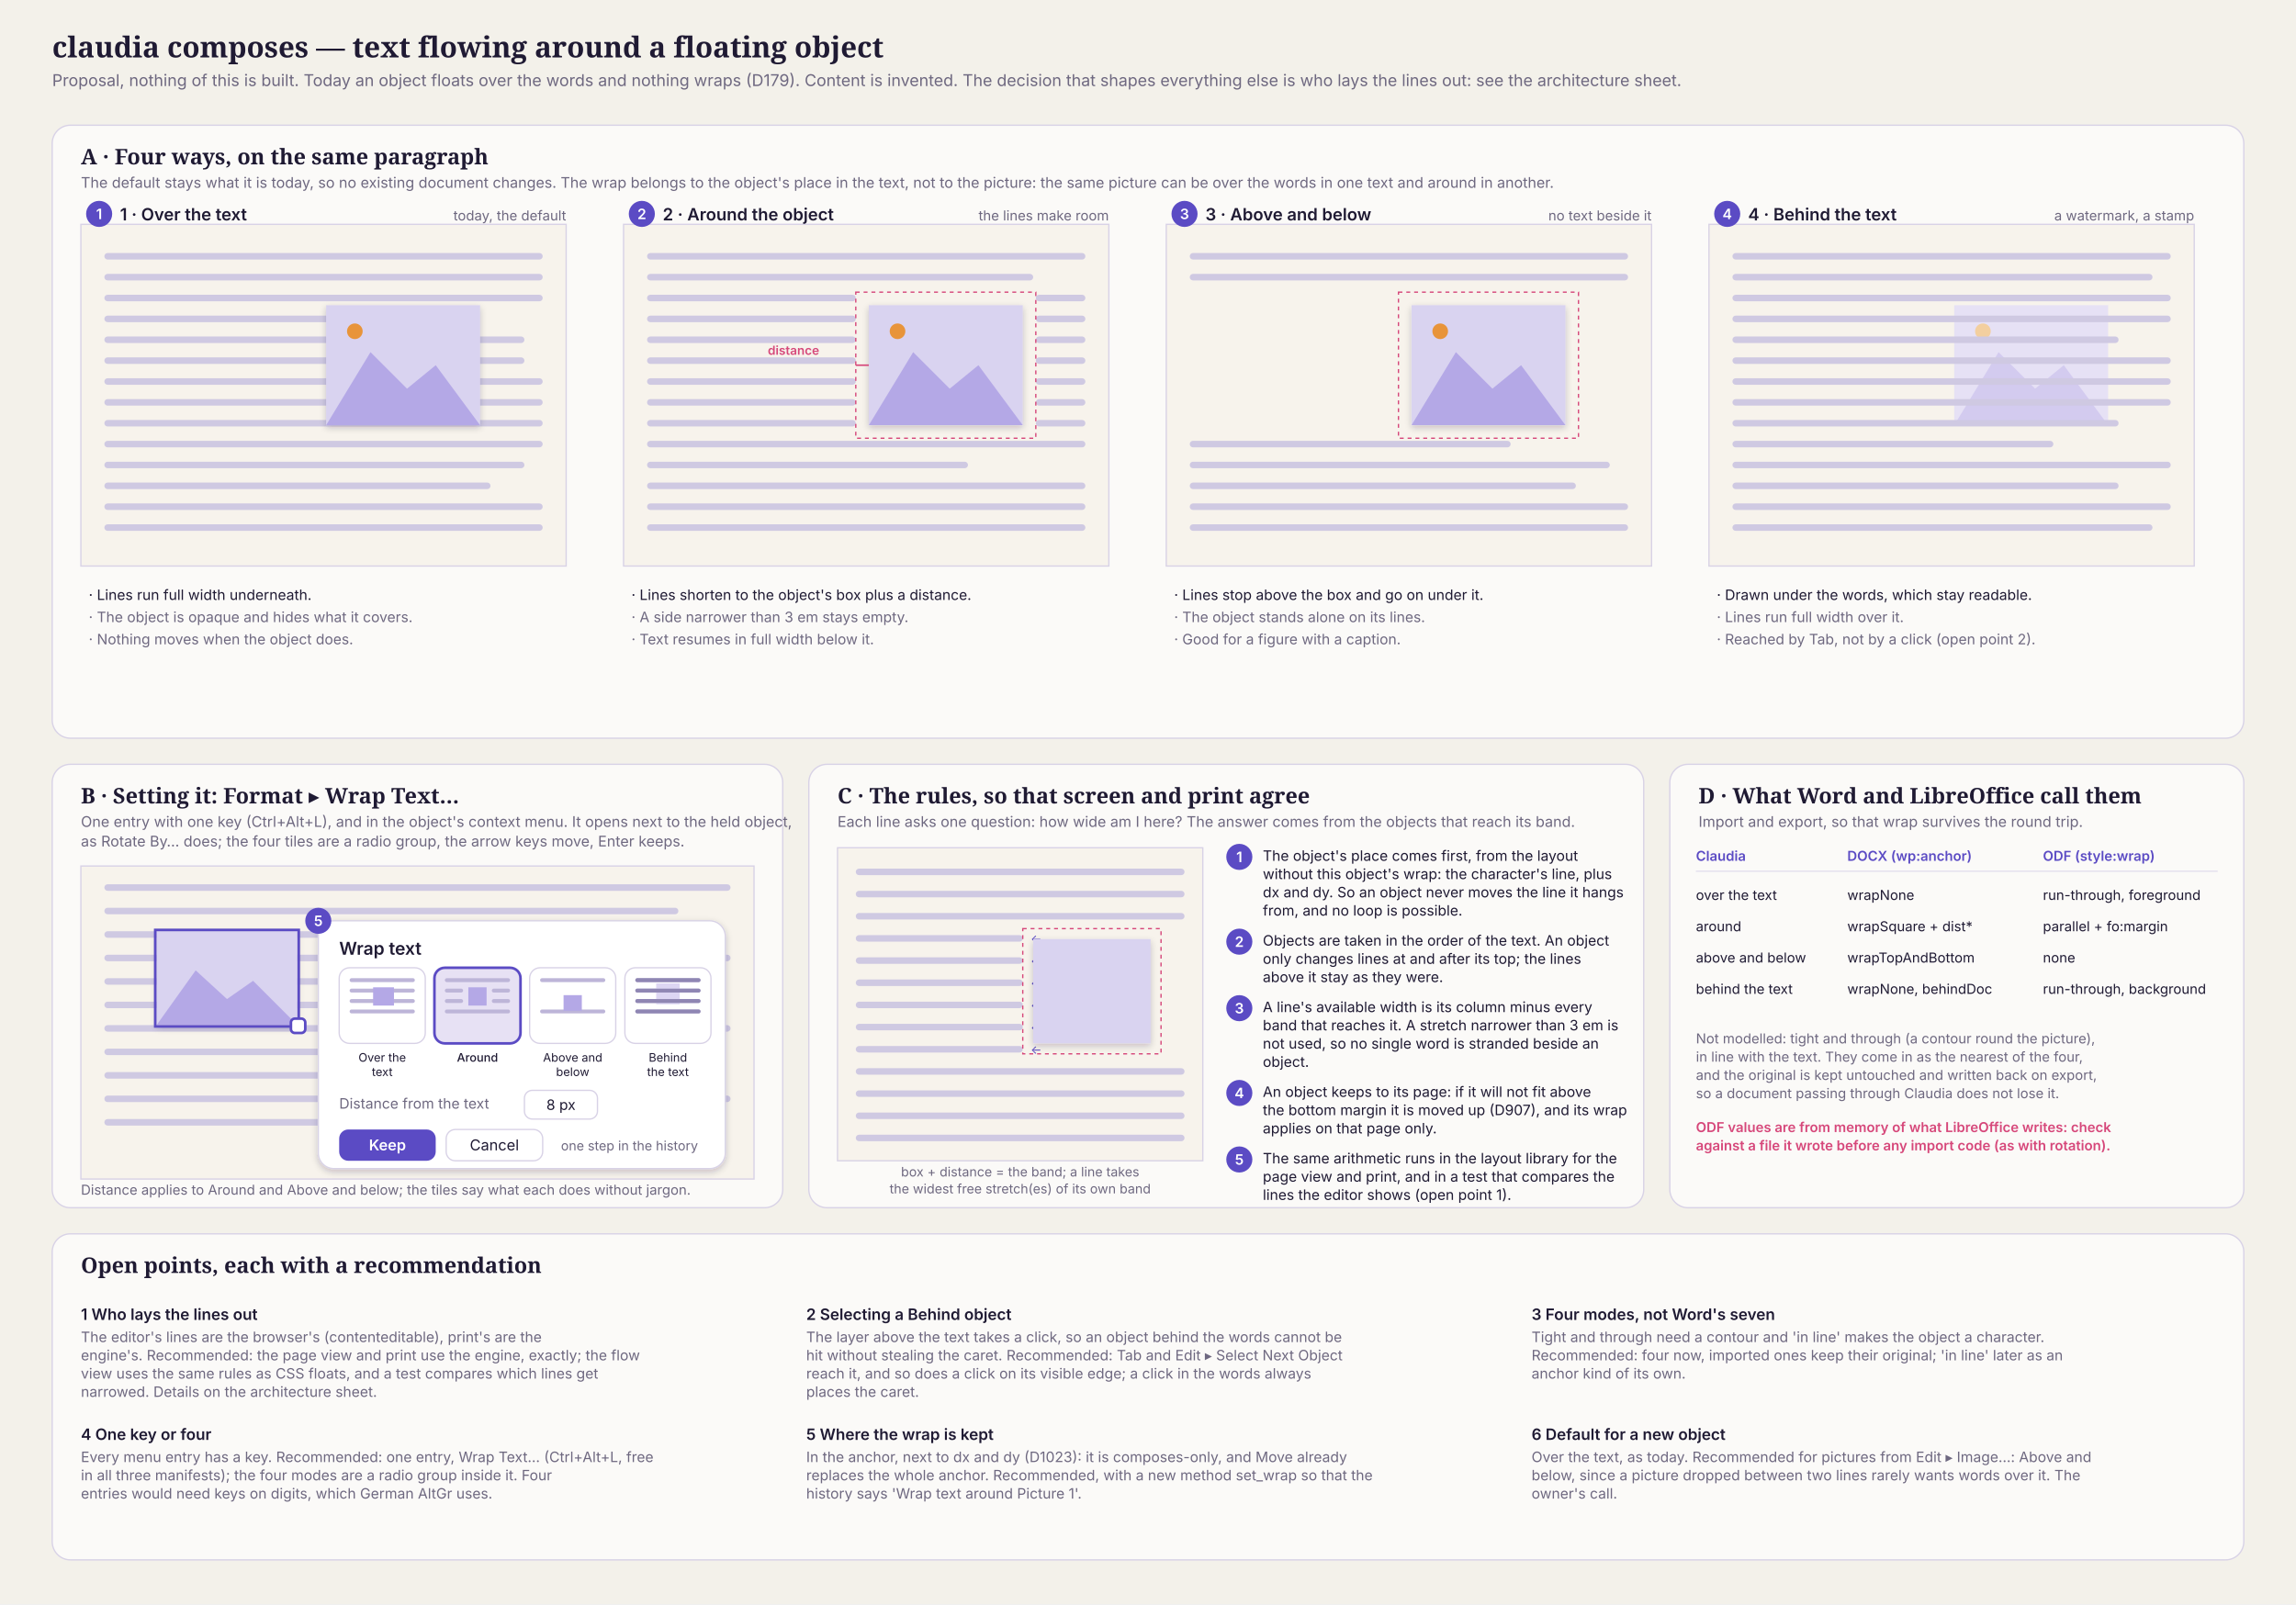
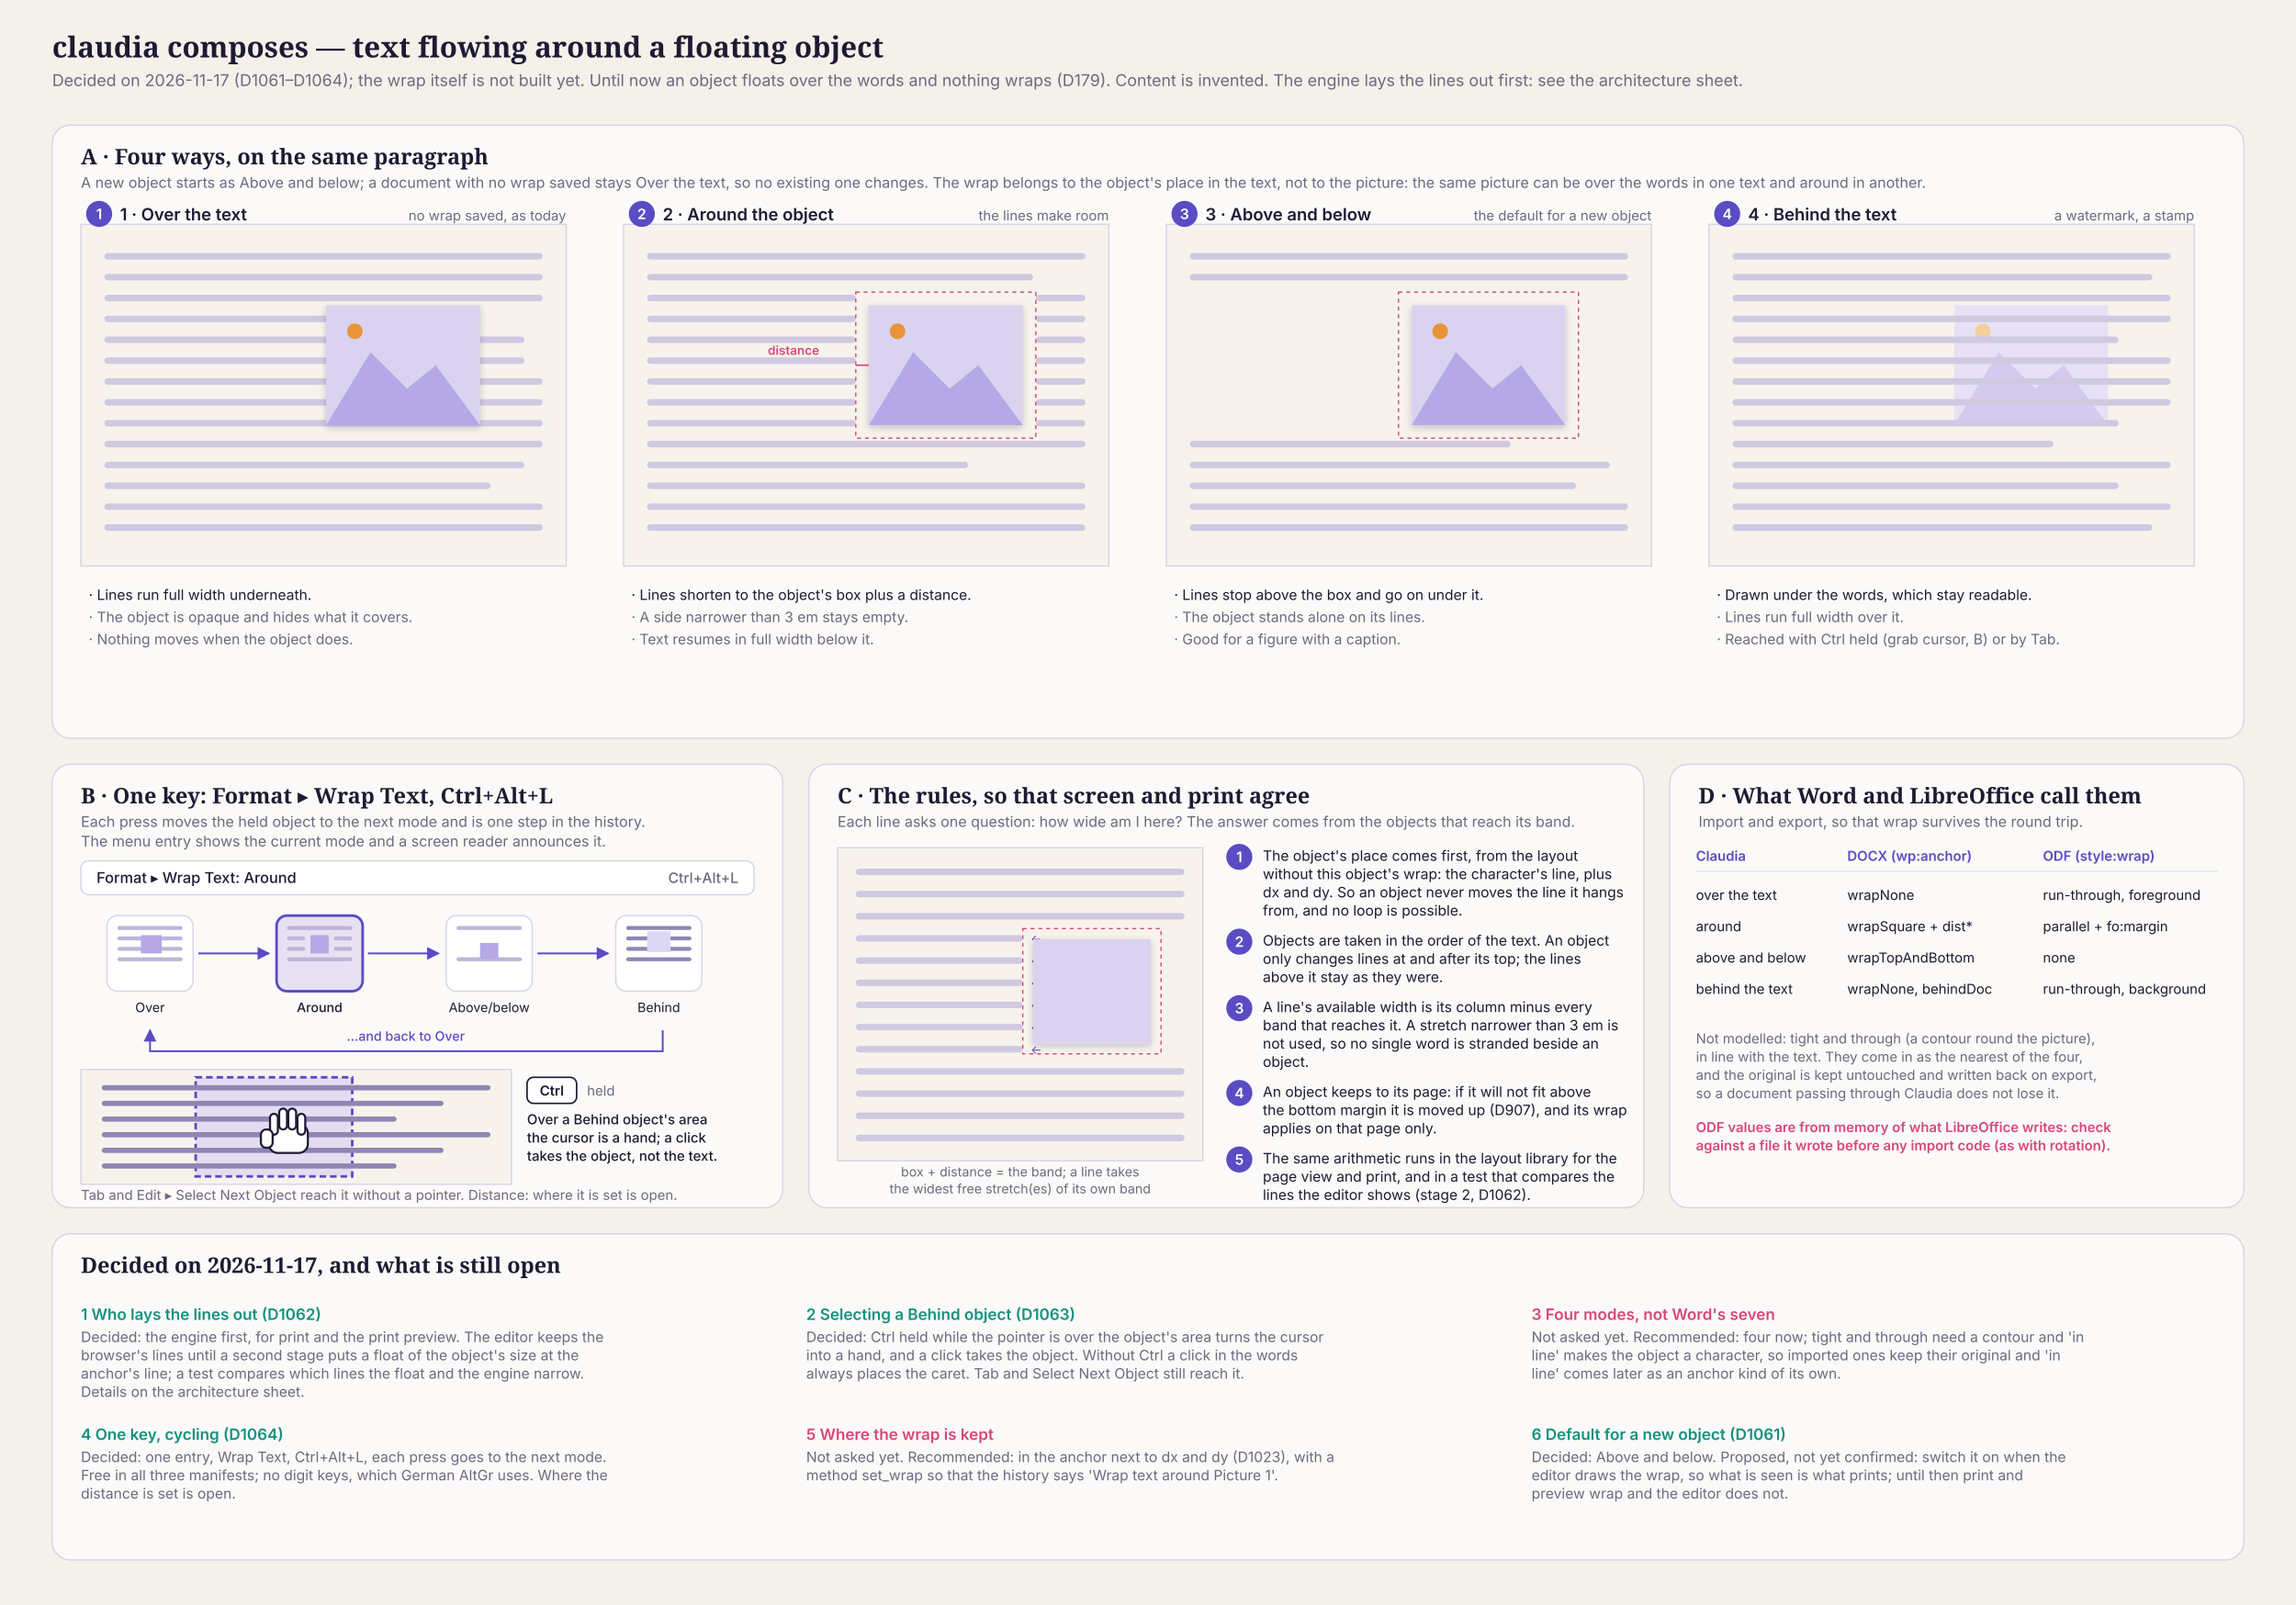
<svg xmlns="http://www.w3.org/2000/svg" viewBox="0 0 1760 1230" font-family="Inter, 'Segoe UI', system-ui, sans-serif" role="img" aria-labelledby="t d">
  <defs>
    <filter id="sh" x="-10%" y="-10%" width="125%" height="130%">
      <feDropShadow dx="0" dy="2" stdDeviation="2.5" flood-color="#1f1a33" flood-opacity="0.22" />
    </filter>
    <marker id="ar" viewBox="0 0 8 8" refX="7" refY="4" markerWidth="7" markerHeight="7" orient="auto">
      <path d="M0,0 L8,4 L0,8 Z" fill="#5b4bc4" />
    </marker>
  </defs>
  <rect x="0" y="0" width="1760" height="1230" rx="0" fill="#f3f1ea" />
  <text x="40" y="44" font-size="22" font-weight="600" fill="#1f1a33" text-anchor="start" font-family="Fraunces, Georgia, serif">claudia composes — text flowing around a floating object</text>
-   <text x="40" y="66" font-size="12.5" font-weight="400" fill="#6e6880" text-anchor="start">Proposal, nothing of this is built. Today an object floats over the words and nothing wraps (D179). Content is invented. The decision that shapes everything else is who lays the lines out: see the architecture sheet.</text>
+   <text x="40" y="66" font-size="12.5" font-weight="400" fill="#6e6880" text-anchor="start">Decided on 2026-11-17 (D1061–D1064); the wrap itself is not built yet. Until now an object floats over the words and nothing wraps (D179). Content is invented. The engine lays the lines out first: see the architecture sheet.</text>
  <rect x="40" y="96" width="1680" height="470" rx="14" fill="#fbfaf8" stroke="#d8d2e6" stroke-width="1" />
  <text x="62" y="126" font-size="16.5" font-weight="600" fill="#1f1a33" text-anchor="start" font-family="Fraunces, Georgia, serif">A · Four ways, on the same paragraph</text>
-   <text x="62" y="144" font-size="11.3" font-weight="400" fill="#6e6880" text-anchor="start">The default stays what it is today, so no existing document changes. The wrap belongs to the object's place in the text, not to the picture: the same picture can be over the words in one text and around in another.</text>
+   <text x="62" y="144" font-size="11.3" font-weight="400" fill="#6e6880" text-anchor="start">A new object starts as Above and below; a document with no wrap saved stays Over the text, so no existing one changes. The wrap belongs to the object's place in the text, not to the picture: the same picture can be over the words in one text and around in another.</text>
  <rect x="62" y="172" width="372" height="262" rx="0" fill="#f7f3ec" stroke="#d8d2e6" stroke-width="1" />
  <rect x="80" y="194" width="336" height="5" rx="2.5" fill="#cfc9e2" />
  <rect x="80" y="210" width="336" height="5" rx="2.5" fill="#cfc9e2" />
  <rect x="80" y="226" width="336" height="5" rx="2.5" fill="#cfc9e2" />
  <rect x="80" y="242" width="246" height="5" rx="2.5" fill="#cfc9e2" />
  <rect x="80" y="258" width="322" height="5" rx="2.5" fill="#cfc9e2" />
  <rect x="80" y="274" width="322" height="5" rx="2.5" fill="#cfc9e2" />
  <rect x="80" y="290" width="336" height="5" rx="2.5" fill="#cfc9e2" />
  <rect x="80" y="306" width="336" height="5" rx="2.5" fill="#cfc9e2" />
  <rect x="80" y="322" width="336" height="5" rx="2.5" fill="#cfc9e2" />
  <rect x="80" y="338" width="336" height="5" rx="2.5" fill="#cfc9e2" />
  <rect x="80" y="354" width="322" height="5" rx="2.5" fill="#cfc9e2" />
  <rect x="80" y="370" width="296" height="5" rx="2.5" fill="#cfc9e2" />
  <rect x="80" y="386" width="336" height="5" rx="2.5" fill="#cfc9e2" />
  <rect x="80" y="402" width="336" height="5" rx="2.5" fill="#cfc9e2" />
  <rect x="250" y="234" width="118" height="92" rx="0" fill="#d9d3f0" filter="url(#sh)" />
  <path d="M250,326 L284,270 L312,298 L334,280 L368,326 Z" fill="#b4a8e6" />
  <circle cx="272" cy="254" r="6" fill="#e8943a" />
  <rect x="249" y="233" width="120" height="94" rx="0" fill="none" stroke="#5b4bc4" stroke-width="0" />
  <circle cx="76" cy="164" r="10" fill="#5b4bc4" />
  <text x="76" y="168" font-size="11" font-weight="600" fill="#fff" text-anchor="middle">1</text>
  <text x="92" y="169" font-size="13" font-weight="600" fill="#1f1a33" text-anchor="start">1 · Over the text</text>
-   <text x="434" y="169" font-size="10.5" font-weight="400" fill="#6e6880" text-anchor="end">today, the default</text>
+   <text x="434" y="169" font-size="10.5" font-weight="400" fill="#6e6880" text-anchor="end">no wrap saved, as today</text>
  <text x="68" y="460" font-size="11" font-weight="400" fill="#1f1a33" text-anchor="start">· Lines run full width underneath.</text>
  <text x="68" y="477" font-size="11" font-weight="400" fill="#6e6880" text-anchor="start">· The object is opaque and hides what it covers.</text>
  <text x="68" y="494" font-size="11" font-weight="400" fill="#6e6880" text-anchor="start">· Nothing moves when the object does.</text>
  <rect x="478" y="172" width="372" height="262" rx="0" fill="#f7f3ec" stroke="#d8d2e6" stroke-width="1" />
  <rect x="496" y="194" width="336" height="5" rx="2.5" fill="#cfc9e2" />
  <rect x="496" y="210" width="296" height="5" rx="2.5" fill="#cfc9e2" />
  <rect x="496" y="226" width="160" height="5" rx="2.5" fill="#cfc9e2" />
  <rect x="794" y="226" width="38" height="5" rx="2.5" fill="#cfc9e2" />
  <rect x="496" y="242" width="160" height="5" rx="2.5" fill="#cfc9e2" />
  <rect x="794" y="242" width="38" height="5" rx="2.5" fill="#cfc9e2" />
  <rect x="496" y="258" width="160" height="5" rx="2.5" fill="#cfc9e2" />
  <rect x="794" y="258" width="38" height="5" rx="2.5" fill="#cfc9e2" />
  <rect x="496" y="274" width="160" height="5" rx="2.5" fill="#cfc9e2" />
  <rect x="794" y="274" width="38" height="5" rx="2.5" fill="#cfc9e2" />
  <rect x="496" y="290" width="160" height="5" rx="2.5" fill="#cfc9e2" />
  <rect x="794" y="290" width="38" height="5" rx="2.5" fill="#cfc9e2" />
  <rect x="496" y="306" width="160" height="5" rx="2.5" fill="#cfc9e2" />
  <rect x="794" y="306" width="38" height="5" rx="2.5" fill="#cfc9e2" />
  <rect x="496" y="322" width="160" height="5" rx="2.5" fill="#cfc9e2" />
  <rect x="794" y="322" width="38" height="5" rx="2.5" fill="#cfc9e2" />
  <rect x="496" y="338" width="336" height="5" rx="2.5" fill="#cfc9e2" />
  <rect x="496" y="354" width="246" height="5" rx="2.5" fill="#cfc9e2" />
  <rect x="496" y="370" width="336" height="5" rx="2.5" fill="#cfc9e2" />
  <rect x="496" y="386" width="336" height="5" rx="2.5" fill="#cfc9e2" />
  <rect x="496" y="402" width="336" height="5" rx="2.5" fill="#cfc9e2" />
  <rect x="656" y="224" width="138" height="112" rx="0" fill="none" stroke="#d6477a" stroke-width="1" stroke-dasharray="3 3" />
  <rect x="666" y="234" width="118" height="92" rx="0" fill="#d9d3f0" filter="url(#sh)" />
  <path d="M666,326 L700,270 L728,298 L750,280 L784,326 Z" fill="#b4a8e6" />
  <circle cx="688" cy="254" r="6" fill="#e8943a" />
  <circle cx="492" cy="164" r="10" fill="#5b4bc4" />
  <text x="492" y="168" font-size="11" font-weight="600" fill="#fff" text-anchor="middle">2</text>
  <text x="508" y="169" font-size="13" font-weight="600" fill="#1f1a33" text-anchor="start">2 · Around the object</text>
  <text x="850" y="169" font-size="10.5" font-weight="400" fill="#6e6880" text-anchor="end">the lines make room</text>
  <text x="484" y="460" font-size="11" font-weight="400" fill="#1f1a33" text-anchor="start">· Lines shorten to the object's box plus a distance.</text>
  <text x="484" y="477" font-size="11" font-weight="400" fill="#6e6880" text-anchor="start">· A side narrower than 3 em stays empty.</text>
  <text x="484" y="494" font-size="11" font-weight="400" fill="#6e6880" text-anchor="start">· Text resumes in full width below it.</text>
  <rect x="894" y="172" width="372" height="262" rx="0" fill="#f7f3ec" stroke="#d8d2e6" stroke-width="1" />
  <rect x="912" y="194" width="336" height="5" rx="2.5" fill="#cfc9e2" />
  <rect x="912" y="210" width="336" height="5" rx="2.5" fill="#cfc9e2" />
  <rect x="912" y="338" width="246" height="5" rx="2.5" fill="#cfc9e2" />
  <rect x="912" y="354" width="322" height="5" rx="2.5" fill="#cfc9e2" />
  <rect x="912" y="370" width="296" height="5" rx="2.5" fill="#cfc9e2" />
  <rect x="912" y="386" width="336" height="5" rx="2.5" fill="#cfc9e2" />
  <rect x="912" y="402" width="336" height="5" rx="2.5" fill="#cfc9e2" />
  <rect x="1072" y="224" width="138" height="112" rx="0" fill="none" stroke="#d6477a" stroke-width="1" stroke-dasharray="3 3" />
  <rect x="1082" y="234" width="118" height="92" rx="0" fill="#d9d3f0" filter="url(#sh)" />
  <path d="M1082,326 L1116,270 L1144,298 L1166,280 L1200,326 Z" fill="#b4a8e6" />
  <circle cx="1104" cy="254" r="6" fill="#e8943a" />
  <circle cx="908" cy="164" r="10" fill="#5b4bc4" />
  <text x="908" y="168" font-size="11" font-weight="600" fill="#fff" text-anchor="middle">3</text>
  <text x="924" y="169" font-size="13" font-weight="600" fill="#1f1a33" text-anchor="start">3 · Above and below</text>
-   <text x="1266" y="169" font-size="10.5" font-weight="400" fill="#6e6880" text-anchor="end">no text beside it</text>
+   <text x="1266" y="169" font-size="10.5" font-weight="400" fill="#6e6880" text-anchor="end">the default for a new object</text>
  <text x="900" y="460" font-size="11" font-weight="400" fill="#1f1a33" text-anchor="start">· Lines stop above the box and go on under it.</text>
  <text x="900" y="477" font-size="11" font-weight="400" fill="#6e6880" text-anchor="start">· The object stands alone on its lines.</text>
  <text x="900" y="494" font-size="11" font-weight="400" fill="#6e6880" text-anchor="start">· Good for a figure with a caption.</text>
  <rect x="1310" y="172" width="372" height="262" rx="0" fill="#f7f3ec" stroke="#d8d2e6" stroke-width="1" />
  <rect x="1498" y="234" width="118" height="92" rx="0" fill="#e6e1f5" />
  <path d="M1498,326 L1532,270 L1560,298 L1582,280 L1616,326 Z" fill="#d3cbef" />
  <circle cx="1520" cy="254" r="6" fill="#f3cf9f" />
  <rect x="1328" y="194" width="336" height="5" rx="2.5" fill="#cfc9e2" />
  <rect x="1328" y="210" width="322" height="5" rx="2.5" fill="#cfc9e2" />
  <rect x="1328" y="226" width="336" height="5" rx="2.5" fill="#cfc9e2" />
  <rect x="1328" y="242" width="336" height="5" rx="2.5" fill="#cfc9e2" />
  <rect x="1328" y="258" width="296" height="5" rx="2.5" fill="#cfc9e2" />
  <rect x="1328" y="274" width="336" height="5" rx="2.5" fill="#cfc9e2" />
  <rect x="1328" y="290" width="336" height="5" rx="2.5" fill="#cfc9e2" />
  <rect x="1328" y="306" width="336" height="5" rx="2.5" fill="#cfc9e2" />
  <rect x="1328" y="322" width="296" height="5" rx="2.5" fill="#cfc9e2" />
  <rect x="1328" y="338" width="246" height="5" rx="2.5" fill="#cfc9e2" />
  <rect x="1328" y="354" width="336" height="5" rx="2.5" fill="#cfc9e2" />
  <rect x="1328" y="370" width="296" height="5" rx="2.5" fill="#cfc9e2" />
  <rect x="1328" y="386" width="336" height="5" rx="2.5" fill="#cfc9e2" />
  <rect x="1328" y="402" width="322" height="5" rx="2.5" fill="#cfc9e2" />
  <circle cx="1324" cy="164" r="10" fill="#5b4bc4" />
  <text x="1324" y="168" font-size="11" font-weight="600" fill="#fff" text-anchor="middle">4</text>
  <text x="1340" y="169" font-size="13" font-weight="600" fill="#1f1a33" text-anchor="start">4 · Behind the text</text>
  <text x="1682" y="169" font-size="10.5" font-weight="400" fill="#6e6880" text-anchor="end">a watermark, a stamp</text>
  <text x="1316" y="460" font-size="11" font-weight="400" fill="#1f1a33" text-anchor="start">· Drawn under the words, which stay readable.</text>
  <text x="1316" y="477" font-size="11" font-weight="400" fill="#6e6880" text-anchor="start">· Lines run full width over it.</text>
-   <text x="1316" y="494" font-size="11" font-weight="400" fill="#6e6880" text-anchor="start">· Reached by Tab, not by a click (open point 2).</text>
+   <text x="1316" y="494" font-size="11" font-weight="400" fill="#6e6880" text-anchor="start">· Reached with Ctrl held (grab cursor, B) or by Tab.</text>
  <text x="656" y="458" font-size="10" font-weight="400" fill="#1f1a33" text-anchor="start" />
  <path d="M656,280 L666,280" fill="none" stroke="#d6477a" stroke-width="1.2" />
  <text x="628" y="272" font-size="9.5" font-weight="600" fill="#d6477a" text-anchor="end">distance</text>
  <rect x="40" y="586" width="560" height="340" rx="14" fill="#fbfaf8" stroke="#d8d2e6" stroke-width="1" />
-   <text x="62" y="616" font-size="16.5" font-weight="600" fill="#1f1a33" text-anchor="start" font-family="Fraunces, Georgia, serif">B · Setting it: Format ▸ Wrap Text…</text>
-   <text x="62" y="634" font-size="11.3" font-weight="400" fill="#6e6880" text-anchor="start">One entry with one key (Ctrl+Alt+L), and in the object's context menu. It opens next to the held object,</text>
-   <text x="62" y="649" font-size="11.3" font-weight="400" fill="#6e6880" text-anchor="start">as Rotate By… does; the four tiles are a radio group, the arrow keys move, Enter keeps.</text>
-   <g transform="translate(0,14)">
-     <rect x="62" y="650" width="516" height="240" rx="0" fill="#f7f3ec" stroke="#d8d2e6" stroke-width="1" />
-     <rect x="80" y="664" width="480" height="5" rx="2.5" fill="#cfc9e2" />
-     <rect x="80" y="682" width="440" height="5" rx="2.5" fill="#cfc9e2" />
-     <rect x="80" y="700" width="400" height="5" rx="2.5" fill="#cfc9e2" />
-     <rect x="80" y="718" width="480" height="5" rx="2.5" fill="#cfc9e2" />
-     <rect x="80" y="736" width="440" height="5" rx="2.5" fill="#cfc9e2" />
-     <rect x="80" y="754" width="400" height="5" rx="2.5" fill="#cfc9e2" />
-     <rect x="80" y="772" width="480" height="5" rx="2.5" fill="#cfc9e2" />
-     <rect x="80" y="790" width="440" height="5" rx="2.5" fill="#cfc9e2" />
-     <rect x="80" y="808" width="400" height="5" rx="2.5" fill="#cfc9e2" />
-     <rect x="80" y="826" width="480" height="5" rx="2.5" fill="#cfc9e2" />
-     <rect x="80" y="844" width="440" height="5" rx="2.5" fill="#cfc9e2" />
-     <rect x="120" y="700" width="108" height="72" rx="0" fill="#d9d3f0" filter="url(#sh)" />
-     <path d="M120,772 L150,730 L174,752 L194,738 L228,772 Z" fill="#b4a8e6" />
-     <rect x="119" y="699" width="110" height="74" rx="0" fill="none" stroke="#5b4bc4" stroke-width="2" />
-     <rect x="223" y="767" width="11" height="11" rx="3" fill="#fff" stroke="#5b4bc4" stroke-width="2" />
-     <rect x="244" y="692" width="312" height="190" rx="12" fill="#fff" stroke="#d8d2e6" stroke-width="1" filter="url(#sh)" />
-     <text x="260" y="718" font-size="13.5" font-weight="600" fill="#1f1a33" text-anchor="start">Wrap text</text>
-     <rect x="260" y="728" width="66" height="58" rx="8" fill="#fff" stroke="#d8d2e6" stroke-width="1" />
-     <rect x="268" y="736" width="50" height="3" rx="1.5" fill="#bdb5d8" />
-     <rect x="268" y="744" width="50" height="3" rx="1.5" fill="#bdb5d8" />
-     <rect x="268" y="752" width="50" height="3" rx="1.5" fill="#bdb5d8" />
-     <rect x="268" y="760" width="50" height="3" rx="1.5" fill="#bdb5d8" />
-     <rect x="286" y="743" width="16" height="14" rx="0" fill="#b4a8e6" />
-     <text x="293" y="800" font-size="9" font-weight="400" fill="#1f1a33" text-anchor="middle">Over the</text>
-     <text x="293" y="811" font-size="9" font-weight="400" fill="#1f1a33" text-anchor="middle">text</text>
-     <rect x="333" y="728" width="66" height="58" rx="8" fill="#e7e1f4" stroke="#5b4bc4" stroke-width="2" />
-     <rect x="341" y="736" width="50" height="3" rx="1.5" fill="#bdb5d8" />
-     <rect x="341" y="760" width="50" height="3" rx="1.5" fill="#bdb5d8" />
-     <rect x="341" y="744" width="14" height="3" rx="1.5" fill="#bdb5d8" />
-     <rect x="377" y="744" width="14" height="3" rx="1.5" fill="#bdb5d8" />
-     <rect x="341" y="752" width="14" height="3" rx="1.5" fill="#bdb5d8" />
-     <rect x="377" y="752" width="14" height="3" rx="1.5" fill="#bdb5d8" />
-     <rect x="359" y="743" width="14" height="14" rx="0" fill="#b4a8e6" />
-     <text x="366" y="800" font-size="9" font-weight="500" fill="#1f1a33" text-anchor="middle">Around</text>
-     <rect x="406" y="728" width="66" height="58" rx="8" fill="#fff" stroke="#d8d2e6" stroke-width="1" />
-     <rect x="414" y="736" width="50" height="3" rx="1.5" fill="#bdb5d8" />
-     <rect x="414" y="760" width="50" height="3" rx="1.5" fill="#bdb5d8" />
-     <rect x="432" y="749" width="14" height="12" rx="0" fill="#b4a8e6" />
-     <text x="439" y="800" font-size="9" font-weight="400" fill="#1f1a33" text-anchor="middle">Above and</text>
-     <text x="439" y="811" font-size="9" font-weight="400" fill="#1f1a33" text-anchor="middle">below</text>
-     <rect x="479" y="728" width="66" height="58" rx="8" fill="#fff" stroke="#d8d2e6" stroke-width="1" />
-     <rect x="487" y="736" width="50" height="3" rx="1.5" fill="#bdb5d8" />
-     <rect x="487" y="744" width="50" height="3" rx="1.5" fill="#bdb5d8" />
-     <rect x="487" y="752" width="50" height="3" rx="1.5" fill="#bdb5d8" />
-     <rect x="487" y="760" width="50" height="3" rx="1.5" fill="#bdb5d8" />
-     <rect x="503" y="740" width="18" height="16" rx="0" fill="#ddd6f3" />
-     <rect x="487" y="736" width="50" height="3" rx="1.5" fill="#8f86b3" />
-     <rect x="487" y="744" width="50" height="3" rx="1.5" fill="#8f86b3" />
-     <rect x="487" y="752" width="50" height="3" rx="1.5" fill="#8f86b3" />
-     <rect x="487" y="760" width="50" height="3" rx="1.5" fill="#8f86b3" />
-     <text x="512" y="800" font-size="9" font-weight="400" fill="#1f1a33" text-anchor="middle">Behind</text>
-     <text x="512" y="811" font-size="9" font-weight="400" fill="#1f1a33" text-anchor="middle">the text</text>
-     <text x="260" y="836" font-size="11" font-weight="400" fill="#6e6880" text-anchor="start">Distance from the text</text>
-     <rect x="402" y="822" width="56" height="22" rx="6" fill="#fff" stroke="#d8d2e6" stroke-width="1" />
-     <text x="430" y="837" font-size="11" font-weight="400" fill="#1f1a33" text-anchor="middle">8 px</text>
-     <rect x="260" y="852" width="74" height="24" rx="7" fill="#5b4bc4" />
-     <text x="297" y="868" font-size="11.5" font-weight="600" fill="#fff" text-anchor="middle">Keep</text>
-     <rect x="342" y="852" width="74" height="24" rx="7" fill="#fff" stroke="#d8d2e6" stroke-width="1" />
-     <text x="379" y="868" font-size="11.5" font-weight="400" fill="#1f1a33" text-anchor="middle">Cancel</text>
-     <text x="430" y="868" font-size="10" font-weight="400" fill="#6e6880" text-anchor="start">one step in the history</text>
-     <circle cx="244" cy="692" r="10" fill="#5b4bc4" />
-     <text x="244" y="696" font-size="11" font-weight="600" fill="#fff" text-anchor="middle">5</text>
-   </g>
-   <text x="62" y="916" font-size="10.5" font-weight="400" fill="#6e6880" text-anchor="start">Distance applies to Around and Above and below; the tiles say what each does without jargon.</text>
+   <text x="62" y="616" font-size="16.5" font-weight="600" fill="#1f1a33" text-anchor="start" font-family="Fraunces, Georgia, serif">B · One key: Format ▸ Wrap Text, Ctrl+Alt+L</text>
+   <text x="62" y="634" font-size="11.3" font-weight="400" fill="#6e6880" text-anchor="start">Each press moves the held object to the next mode and is one step in the history.</text>
+   <text x="62" y="649" font-size="11.3" font-weight="400" fill="#6e6880" text-anchor="start">The menu entry shows the current mode and a screen reader announces it.</text>
+   <rect x="62" y="660" width="516" height="26" rx="6" fill="#fff" stroke="#d8d2e6" stroke-width="1" />
+   <text x="74" y="677" font-size="11.5" font-weight="500" fill="#1f1a33" text-anchor="start">Format ▸ Wrap Text: Around</text>
+   <text x="566" y="677" font-size="11" font-weight="500" fill="#6e6880" text-anchor="end">Ctrl+Alt+L</text>
+   <rect x="82" y="702" width="66" height="58" rx="8" fill="#fff" stroke="#d8d2e6" stroke-width="1" />
+   <rect x="90" y="710" width="50" height="3" rx="1.5" fill="#bdb5d8" />
+   <rect x="90" y="718" width="50" height="3" rx="1.5" fill="#bdb5d8" />
+   <rect x="90" y="726" width="50" height="3" rx="1.5" fill="#bdb5d8" />
+   <rect x="90" y="734" width="50" height="3" rx="1.5" fill="#bdb5d8" />
+   <rect x="108" y="717" width="16" height="14" rx="0" fill="#b4a8e6" />
+   <text x="115" y="776" font-size="10" font-weight="400" fill="#1f1a33" text-anchor="middle">Over</text>
+   <path d="M152,731 L206,731" fill="none" stroke="#5b4bc4" stroke-width="1.4" marker-end="url(#ar)" />
+   <rect x="212" y="702" width="66" height="58" rx="8" fill="#e7e1f4" stroke="#5b4bc4" stroke-width="2" />
+   <rect x="220" y="710" width="50" height="3" rx="1.5" fill="#bdb5d8" />
+   <rect x="220" y="734" width="50" height="3" rx="1.5" fill="#bdb5d8" />
+   <rect x="220" y="718" width="14" height="3" rx="1.5" fill="#bdb5d8" />
+   <rect x="256" y="718" width="14" height="3" rx="1.5" fill="#bdb5d8" />
+   <rect x="220" y="726" width="14" height="3" rx="1.5" fill="#bdb5d8" />
+   <rect x="256" y="726" width="14" height="3" rx="1.5" fill="#bdb5d8" />
+   <rect x="238" y="717" width="14" height="14" rx="0" fill="#b4a8e6" />
+   <text x="245" y="776" font-size="10" font-weight="500" fill="#1f1a33" text-anchor="middle">Around</text>
+   <path d="M282,731 L336,731" fill="none" stroke="#5b4bc4" stroke-width="1.4" marker-end="url(#ar)" />
+   <rect x="342" y="702" width="66" height="58" rx="8" fill="#fff" stroke="#d8d2e6" stroke-width="1" />
+   <rect x="350" y="710" width="50" height="3" rx="1.5" fill="#bdb5d8" />
+   <rect x="350" y="734" width="50" height="3" rx="1.5" fill="#bdb5d8" />
+   <rect x="368" y="723" width="14" height="12" rx="0" fill="#b4a8e6" />
+   <text x="375" y="776" font-size="10" font-weight="400" fill="#1f1a33" text-anchor="middle">Above/below</text>
+   <path d="M412,731 L466,731" fill="none" stroke="#5b4bc4" stroke-width="1.4" marker-end="url(#ar)" />
+   <rect x="472" y="702" width="66" height="58" rx="8" fill="#fff" stroke="#d8d2e6" stroke-width="1" />
+   <rect x="480" y="710" width="50" height="3" rx="1.5" fill="#8f86b3" />
+   <rect x="480" y="718" width="50" height="3" rx="1.5" fill="#8f86b3" />
+   <rect x="480" y="726" width="50" height="3" rx="1.5" fill="#8f86b3" />
+   <rect x="480" y="734" width="50" height="3" rx="1.5" fill="#8f86b3" />
+   <rect x="496" y="714" width="18" height="16" rx="0" fill="#ddd6f3" />
+   <text x="505" y="776" font-size="10" font-weight="400" fill="#1f1a33" text-anchor="middle">Behind</text>
+   <path d="M508,790 V806 H115 V790" fill="none" stroke="#5b4bc4" stroke-width="1.4" marker-end="url(#ar)" />
+   <text x="311" y="802" font-size="10" font-weight="500" fill="#5b4bc4" text-anchor="middle" dy="-4">…and back to Over</text>
+   <rect x="62" y="820" width="330" height="88" rx="0" fill="#f7f3ec" stroke="#d8d2e6" stroke-width="1" />
+   <rect x="150" y="826" width="120" height="76" rx="0" fill="#ddd6f3" opacity="0.75" />
+   <rect x="150" y="826" width="120" height="76" rx="0" fill="none" stroke="#5b4bc4" stroke-width="2" stroke-dasharray="5 3" />
+   <rect x="78" y="832" width="298" height="4" rx="2" fill="#8f86b3" />
+   <rect x="78" y="844" width="262" height="4" rx="2" fill="#8f86b3" />
+   <rect x="78" y="856" width="226" height="4" rx="2" fill="#8f86b3" />
+   <rect x="78" y="868" width="298" height="4" rx="2" fill="#8f86b3" />
+   <rect x="78" y="880" width="262" height="4" rx="2" fill="#8f86b3" />
+   <rect x="78" y="892" width="226" height="4" rx="2" fill="#8f86b3" />
+   <rect x="206" y="862" width="30" height="22" rx="7" fill="#fff" stroke="#1f1a33" stroke-width="1.6" />
+   <rect x="207" y="854" width="6" height="16" rx="3" fill="#fff" stroke="#1f1a33" stroke-width="1.6" />
+   <rect x="214" y="850" width="6" height="16" rx="3" fill="#fff" stroke="#1f1a33" stroke-width="1.6" />
+   <rect x="221" y="850" width="6" height="16" rx="3" fill="#fff" stroke="#1f1a33" stroke-width="1.6" />
+   <rect x="228" y="854" width="6" height="16" rx="3" fill="#fff" stroke="#1f1a33" stroke-width="1.6" />
+   <rect x="200" y="866" width="9" height="14" rx="4" fill="#fff" stroke="#1f1a33" stroke-width="1.6" />
+   <rect x="404" y="826" width="38" height="20" rx="5" fill="#fff" stroke="#1f1a33" stroke-width="1.2" />
+   <text x="423" y="840" font-size="10.5" font-weight="600" fill="#1f1a33" text-anchor="middle">Ctrl</text>
+   <text x="450" y="840" font-size="10.5" font-weight="400" fill="#6e6880" text-anchor="start">held</text>
+   <text x="404" y="862" font-size="10.5" font-weight="500" fill="#1f1a33" text-anchor="start">Over a Behind object's area</text>
+   <text x="404" y="876" font-size="10.5" font-weight="500" fill="#1f1a33" text-anchor="start">the cursor is a hand; a click</text>
+   <text x="404" y="890" font-size="10.5" font-weight="500" fill="#1f1a33" text-anchor="start">takes the object, not the text.</text>
+   <text x="62" y="920" font-size="10.5" font-weight="400" fill="#6e6880" text-anchor="start">Tab and Edit ▸ Select Next Object reach it without a pointer. Distance: where it is set is open.</text>
  <rect x="620" y="586" width="640" height="340" rx="14" fill="#fbfaf8" stroke="#d8d2e6" stroke-width="1" />
  <text x="642" y="616" font-size="16.5" font-weight="600" fill="#1f1a33" text-anchor="start" font-family="Fraunces, Georgia, serif">C · The rules, so that screen and print agree</text>
  <text x="642" y="634" font-size="11.3" font-weight="400" fill="#6e6880" text-anchor="start">Each line asks one question: how wide am I here? The answer comes from the objects that reach its band.</text>
  <rect x="642" y="650" width="280" height="240" rx="0" fill="#f7f3ec" stroke="#d8d2e6" stroke-width="1" />
  <rect x="656" y="666" width="252" height="5" rx="2.5" fill="#cfc9e2" />
  <rect x="656" y="683" width="252" height="5" rx="2.5" fill="#cfc9e2" />
  <rect x="656" y="700" width="252" height="5" rx="2.5" fill="#cfc9e2" />
  <rect x="656" y="717" width="128" height="5" rx="2.5" fill="#cfc9e2" />
  <rect x="890" y="717" width="0" height="5" rx="0" fill="#cfc9e2" />
  <text x="790" y="723" font-size="9" font-weight="400" fill="#5b4bc4" text-anchor="start">←</text>
  <rect x="656" y="734" width="128" height="5" rx="2.5" fill="#cfc9e2" />
  <rect x="890" y="734" width="0" height="5" rx="0" fill="#cfc9e2" />
  <text x="790" y="740" font-size="9" font-weight="400" fill="#5b4bc4" text-anchor="start">←</text>
  <rect x="656" y="751" width="128" height="5" rx="2.5" fill="#cfc9e2" />
  <rect x="890" y="751" width="0" height="5" rx="0" fill="#cfc9e2" />
  <text x="790" y="757" font-size="9" font-weight="400" fill="#5b4bc4" text-anchor="start">←</text>
  <rect x="656" y="768" width="128" height="5" rx="2.5" fill="#cfc9e2" />
  <rect x="890" y="768" width="0" height="5" rx="0" fill="#cfc9e2" />
  <text x="790" y="774" font-size="9" font-weight="400" fill="#5b4bc4" text-anchor="start">←</text>
  <rect x="656" y="785" width="128" height="5" rx="2.5" fill="#cfc9e2" />
  <rect x="890" y="785" width="0" height="5" rx="0" fill="#cfc9e2" />
  <text x="790" y="791" font-size="9" font-weight="400" fill="#5b4bc4" text-anchor="start">←</text>
  <rect x="656" y="802" width="128" height="5" rx="2.5" fill="#cfc9e2" />
  <rect x="890" y="802" width="0" height="5" rx="0" fill="#cfc9e2" />
  <text x="790" y="808" font-size="9" font-weight="400" fill="#5b4bc4" text-anchor="start">←</text>
  <rect x="656" y="819" width="252" height="5" rx="2.5" fill="#cfc9e2" />
  <rect x="656" y="836" width="252" height="5" rx="2.5" fill="#cfc9e2" />
  <rect x="656" y="853" width="252" height="5" rx="2.5" fill="#cfc9e2" />
  <rect x="656" y="870" width="252" height="5" rx="2.5" fill="#cfc9e2" />
  <rect x="792" y="720" width="90" height="80" rx="0" fill="#d9d3f0" filter="url(#sh)" />
  <rect x="784" y="712" width="106" height="96" rx="0" fill="none" stroke="#d6477a" stroke-width="1" stroke-dasharray="3 3" />
  <text x="782" y="902" font-size="10" font-weight="400" fill="#6e6880" text-anchor="middle">box + distance = the band; a line takes</text>
  <text x="782" y="915" font-size="10" font-weight="400" fill="#6e6880" text-anchor="middle">the widest free stretch(es) of its own band</text>
  <circle cx="950" cy="657" r="10" fill="#5b4bc4" />
  <text x="950" y="661" font-size="11" font-weight="600" fill="#fff" text-anchor="middle">1</text>
  <text x="968" y="660" font-size="11" font-weight="400" fill="#1f1a33" text-anchor="start">The object's place comes first, from the layout</text>
  <text x="968" y="674" font-size="11" font-weight="400" fill="#1f1a33" text-anchor="start">without this object's wrap: the character's line, plus</text>
  <text x="968" y="688" font-size="11" font-weight="400" fill="#1f1a33" text-anchor="start">dx and dy. So an object never moves the line it hangs</text>
  <text x="968" y="702" font-size="11" font-weight="400" fill="#1f1a33" text-anchor="start">from, and no loop is possible.</text>
  <circle cx="950" cy="722" r="10" fill="#5b4bc4" />
  <text x="950" y="726" font-size="11" font-weight="600" fill="#fff" text-anchor="middle">2</text>
  <text x="968" y="725" font-size="11" font-weight="400" fill="#1f1a33" text-anchor="start">Objects are taken in the order of the text. An object</text>
  <text x="968" y="739" font-size="11" font-weight="400" fill="#1f1a33" text-anchor="start">only changes lines at and after its top; the lines</text>
  <text x="968" y="753" font-size="11" font-weight="400" fill="#1f1a33" text-anchor="start">above it stay as they were.</text>
  <circle cx="950" cy="773" r="10" fill="#5b4bc4" />
  <text x="950" y="777" font-size="11" font-weight="600" fill="#fff" text-anchor="middle">3</text>
  <text x="968" y="776" font-size="11" font-weight="400" fill="#1f1a33" text-anchor="start">A line's available width is its column minus every</text>
  <text x="968" y="790" font-size="11" font-weight="400" fill="#1f1a33" text-anchor="start">band that reaches it. A stretch narrower than 3 em is</text>
  <text x="968" y="804" font-size="11" font-weight="400" fill="#1f1a33" text-anchor="start">not used, so no single word is stranded beside an</text>
  <text x="968" y="818" font-size="11" font-weight="400" fill="#1f1a33" text-anchor="start">object.</text>
  <circle cx="950" cy="838" r="10" fill="#5b4bc4" />
  <text x="950" y="842" font-size="11" font-weight="600" fill="#fff" text-anchor="middle">4</text>
  <text x="968" y="841" font-size="11" font-weight="400" fill="#1f1a33" text-anchor="start">An object keeps to its page: if it will not fit above</text>
  <text x="968" y="855" font-size="11" font-weight="400" fill="#1f1a33" text-anchor="start">the bottom margin it is moved up (D907), and its wrap</text>
  <text x="968" y="869" font-size="11" font-weight="400" fill="#1f1a33" text-anchor="start">applies on that page only.</text>
  <circle cx="950" cy="889" r="10" fill="#5b4bc4" />
  <text x="950" y="893" font-size="11" font-weight="600" fill="#fff" text-anchor="middle">5</text>
  <text x="968" y="892" font-size="11" font-weight="400" fill="#1f1a33" text-anchor="start">The same arithmetic runs in the layout library for the</text>
  <text x="968" y="906" font-size="11" font-weight="400" fill="#1f1a33" text-anchor="start">page view and print, and in a test that compares the</text>
-   <text x="968" y="920" font-size="11" font-weight="400" fill="#1f1a33" text-anchor="start">lines the editor shows (open point 1).</text>
+   <text x="968" y="920" font-size="11" font-weight="400" fill="#1f1a33" text-anchor="start">lines the editor shows (stage 2, D1062).</text>
  <rect x="1280" y="586" width="440" height="340" rx="14" fill="#fbfaf8" stroke="#d8d2e6" stroke-width="1" />
  <text x="1302" y="616" font-size="16.5" font-weight="600" fill="#1f1a33" text-anchor="start" font-family="Fraunces, Georgia, serif">D · What Word and LibreOffice call them</text>
  <text x="1302" y="634" font-size="11.3" font-weight="400" fill="#6e6880" text-anchor="start">Import and export, so that wrap survives the round trip.</text>
  <text x="1300" y="660" font-size="10.5" font-weight="600" fill="#5b4bc4" text-anchor="start">Claudia</text>
  <text x="1416" y="660" font-size="10.5" font-weight="600" fill="#5b4bc4" text-anchor="start">DOCX (wp:anchor)</text>
  <text x="1566" y="660" font-size="10.5" font-weight="600" fill="#5b4bc4" text-anchor="start">ODF (style:wrap)</text>
  <line x1="1300" y1="668" x2="1700" y2="668" stroke="#e3dfee" stroke-width="1" />
  <text x="1300" y="690" font-size="10.5" font-weight="400" fill="#1f1a33" text-anchor="start">over the text</text>
  <text x="1416" y="690" font-size="10.5" font-weight="400" fill="#1f1a33" text-anchor="start">wrapNone</text>
  <text x="1566" y="690" font-size="10.5" font-weight="400" fill="#1f1a33" text-anchor="start">run-through, foreground</text>
  <text x="1300" y="714" font-size="10.5" font-weight="400" fill="#1f1a33" text-anchor="start">around</text>
  <text x="1416" y="714" font-size="10.5" font-weight="400" fill="#1f1a33" text-anchor="start">wrapSquare + dist*</text>
  <text x="1566" y="714" font-size="10.5" font-weight="400" fill="#1f1a33" text-anchor="start">parallel + fo:margin</text>
  <text x="1300" y="738" font-size="10.5" font-weight="400" fill="#1f1a33" text-anchor="start">above and below</text>
  <text x="1416" y="738" font-size="10.5" font-weight="400" fill="#1f1a33" text-anchor="start">wrapTopAndBottom</text>
  <text x="1566" y="738" font-size="10.5" font-weight="400" fill="#1f1a33" text-anchor="start">none</text>
  <text x="1300" y="762" font-size="10.5" font-weight="400" fill="#1f1a33" text-anchor="start">behind the text</text>
  <text x="1416" y="762" font-size="10.5" font-weight="400" fill="#1f1a33" text-anchor="start">wrapNone, behindDoc</text>
  <text x="1566" y="762" font-size="10.5" font-weight="400" fill="#1f1a33" text-anchor="start">run-through, background</text>
  <text x="1300" y="800" font-size="10.5" font-weight="400" fill="#6e6880" text-anchor="start">Not modelled: tight and through (a contour round the picture),</text>
  <text x="1300" y="814" font-size="10.5" font-weight="400" fill="#6e6880" text-anchor="start">in line with the text. They come in as the nearest of the four,</text>
  <text x="1300" y="828" font-size="10.5" font-weight="400" fill="#6e6880" text-anchor="start">and the original is kept untouched and written back on export,</text>
  <text x="1300" y="842" font-size="10.5" font-weight="400" fill="#6e6880" text-anchor="start">so a document passing through Claudia does not lose it.</text>
  <text x="1300" y="868" font-size="10.5" font-weight="600" fill="#d6477a" text-anchor="start">ODF values are from memory of what LibreOffice writes: check</text>
  <text x="1300" y="882" font-size="10.5" font-weight="600" fill="#d6477a" text-anchor="start">against a file it wrote before any import code (as with rotation).</text>
  <rect x="40" y="946" width="1680" height="250" rx="14" fill="#fbfaf8" stroke="#d8d2e6" stroke-width="1" />
-   <text x="62" y="976" font-size="16.5" font-weight="600" fill="#1f1a33" text-anchor="start" font-family="Fraunces, Georgia, serif">Open points, each with a recommendation</text>
-   <text x="62" y="1012" font-size="12" font-weight="600" fill="#1f1a33" text-anchor="start">1 Who lays the lines out</text>
-   <text x="62" y="1029" font-size="11" font-weight="400" fill="#6e6880" text-anchor="start">The editor's lines are the browser's (contenteditable), print's are the</text>
-   <text x="62" y="1043" font-size="11" font-weight="400" fill="#6e6880" text-anchor="start">engine's. Recommended: the page view and print use the engine, exactly; the flow</text>
-   <text x="62" y="1057" font-size="11" font-weight="400" fill="#6e6880" text-anchor="start">view uses the same rules as CSS floats, and a test compares which lines get</text>
-   <text x="62" y="1071" font-size="11" font-weight="400" fill="#6e6880" text-anchor="start">narrowed. Details on the architecture sheet.</text>
-   <text x="618" y="1012" font-size="12" font-weight="600" fill="#1f1a33" text-anchor="start">2 Selecting a Behind object</text>
-   <text x="618" y="1029" font-size="11" font-weight="400" fill="#6e6880" text-anchor="start">The layer above the text takes a click, so an object behind the words cannot be</text>
-   <text x="618" y="1043" font-size="11" font-weight="400" fill="#6e6880" text-anchor="start">hit without stealing the caret. Recommended: Tab and Edit ▸ Select Next Object</text>
-   <text x="618" y="1057" font-size="11" font-weight="400" fill="#6e6880" text-anchor="start">reach it, and so does a click on its visible edge; a click in the words always</text>
-   <text x="618" y="1071" font-size="11" font-weight="400" fill="#6e6880" text-anchor="start">places the caret.</text>
-   <text x="1174" y="1012" font-size="12" font-weight="600" fill="#1f1a33" text-anchor="start">3 Four modes, not Word's seven</text>
-   <text x="1174" y="1029" font-size="11" font-weight="400" fill="#6e6880" text-anchor="start">Tight and through need a contour and 'in line' makes the object a character.</text>
-   <text x="1174" y="1043" font-size="11" font-weight="400" fill="#6e6880" text-anchor="start">Recommended: four now, imported ones keep their original; 'in line' later as an</text>
-   <text x="1174" y="1057" font-size="11" font-weight="400" fill="#6e6880" text-anchor="start">anchor kind of its own.</text>
-   <text x="62" y="1104" font-size="12" font-weight="600" fill="#1f1a33" text-anchor="start">4 One key or four</text>
-   <text x="62" y="1121" font-size="11" font-weight="400" fill="#6e6880" text-anchor="start">Every menu entry has a key. Recommended: one entry, Wrap Text… (Ctrl+Alt+L, free</text>
-   <text x="62" y="1135" font-size="11" font-weight="400" fill="#6e6880" text-anchor="start">in all three manifests); the four modes are a radio group inside it. Four</text>
-   <text x="62" y="1149" font-size="11" font-weight="400" fill="#6e6880" text-anchor="start">entries would need keys on digits, which German AltGr uses.</text>
-   <text x="618" y="1104" font-size="12" font-weight="600" fill="#1f1a33" text-anchor="start">5 Where the wrap is kept</text>
-   <text x="618" y="1121" font-size="11" font-weight="400" fill="#6e6880" text-anchor="start">In the anchor, next to dx and dy (D1023): it is composes-only, and Move already</text>
-   <text x="618" y="1135" font-size="11" font-weight="400" fill="#6e6880" text-anchor="start">replaces the whole anchor. Recommended, with a new method set_wrap so that the</text>
-   <text x="618" y="1149" font-size="11" font-weight="400" fill="#6e6880" text-anchor="start">history says 'Wrap text around Picture 1'.</text>
-   <text x="1174" y="1104" font-size="12" font-weight="600" fill="#1f1a33" text-anchor="start">6 Default for a new object</text>
-   <text x="1174" y="1121" font-size="11" font-weight="400" fill="#6e6880" text-anchor="start">Over the text, as today. Recommended for pictures from Edit ▸ Image…: Above and</text>
-   <text x="1174" y="1135" font-size="11" font-weight="400" fill="#6e6880" text-anchor="start">below, since a picture dropped between two lines rarely wants words over it. The</text>
-   <text x="1174" y="1149" font-size="11" font-weight="400" fill="#6e6880" text-anchor="start">owner's call.</text>
+   <text x="62" y="976" font-size="16.5" font-weight="600" fill="#1f1a33" text-anchor="start" font-family="Fraunces, Georgia, serif">Decided on 2026-11-17, and what is still open</text>
+   <text x="62" y="1012" font-size="12" font-weight="600" fill="#13917f" text-anchor="start">1 Who lays the lines out (D1062)</text>
+   <text x="62" y="1029" font-size="11" font-weight="400" fill="#6e6880" text-anchor="start">Decided: the engine first, for print and the print preview. The editor keeps the</text>
+   <text x="62" y="1043" font-size="11" font-weight="400" fill="#6e6880" text-anchor="start">browser's lines until a second stage puts a float of the object's size at the</text>
+   <text x="62" y="1057" font-size="11" font-weight="400" fill="#6e6880" text-anchor="start">anchor's line; a test compares which lines the float and the engine narrow.</text>
+   <text x="62" y="1071" font-size="11" font-weight="400" fill="#6e6880" text-anchor="start">Details on the architecture sheet.</text>
+   <text x="618" y="1012" font-size="12" font-weight="600" fill="#13917f" text-anchor="start">2 Selecting a Behind object (D1063)</text>
+   <text x="618" y="1029" font-size="11" font-weight="400" fill="#6e6880" text-anchor="start">Decided: Ctrl held while the pointer is over the object's area turns the cursor</text>
+   <text x="618" y="1043" font-size="11" font-weight="400" fill="#6e6880" text-anchor="start">into a hand, and a click takes the object. Without Ctrl a click in the words</text>
+   <text x="618" y="1057" font-size="11" font-weight="400" fill="#6e6880" text-anchor="start">always places the caret. Tab and Select Next Object still reach it.</text>
+   <text x="1174" y="1012" font-size="12" font-weight="600" fill="#d6477a" text-anchor="start">3 Four modes, not Word's seven</text>
+   <text x="1174" y="1029" font-size="11" font-weight="400" fill="#6e6880" text-anchor="start">Not asked yet. Recommended: four now; tight and through need a contour and 'in</text>
+   <text x="1174" y="1043" font-size="11" font-weight="400" fill="#6e6880" text-anchor="start">line' makes the object a character, so imported ones keep their original and 'in</text>
+   <text x="1174" y="1057" font-size="11" font-weight="400" fill="#6e6880" text-anchor="start">line' comes later as an anchor kind of its own.</text>
+   <text x="62" y="1104" font-size="12" font-weight="600" fill="#13917f" text-anchor="start">4 One key, cycling (D1064)</text>
+   <text x="62" y="1121" font-size="11" font-weight="400" fill="#6e6880" text-anchor="start">Decided: one entry, Wrap Text, Ctrl+Alt+L, each press goes to the next mode.</text>
+   <text x="62" y="1135" font-size="11" font-weight="400" fill="#6e6880" text-anchor="start">Free in all three manifests; no digit keys, which German AltGr uses. Where the</text>
+   <text x="62" y="1149" font-size="11" font-weight="400" fill="#6e6880" text-anchor="start">distance is set is open.</text>
+   <text x="618" y="1104" font-size="12" font-weight="600" fill="#d6477a" text-anchor="start">5 Where the wrap is kept</text>
+   <text x="618" y="1121" font-size="11" font-weight="400" fill="#6e6880" text-anchor="start">Not asked yet. Recommended: in the anchor next to dx and dy (D1023), with a</text>
+   <text x="618" y="1135" font-size="11" font-weight="400" fill="#6e6880" text-anchor="start">method set_wrap so that the history says 'Wrap text around Picture 1'.</text>
+   <text x="1174" y="1104" font-size="12" font-weight="600" fill="#13917f" text-anchor="start">6 Default for a new object (D1061)</text>
+   <text x="1174" y="1121" font-size="11" font-weight="400" fill="#6e6880" text-anchor="start">Decided: Above and below. Proposed, not yet confirmed: switch it on when the</text>
+   <text x="1174" y="1135" font-size="11" font-weight="400" fill="#6e6880" text-anchor="start">editor draws the wrap, so what is seen is what prints; until then print and</text>
+   <text x="1174" y="1149" font-size="11" font-weight="400" fill="#6e6880" text-anchor="start">preview wrap and the editor does not.</text>
</svg>
